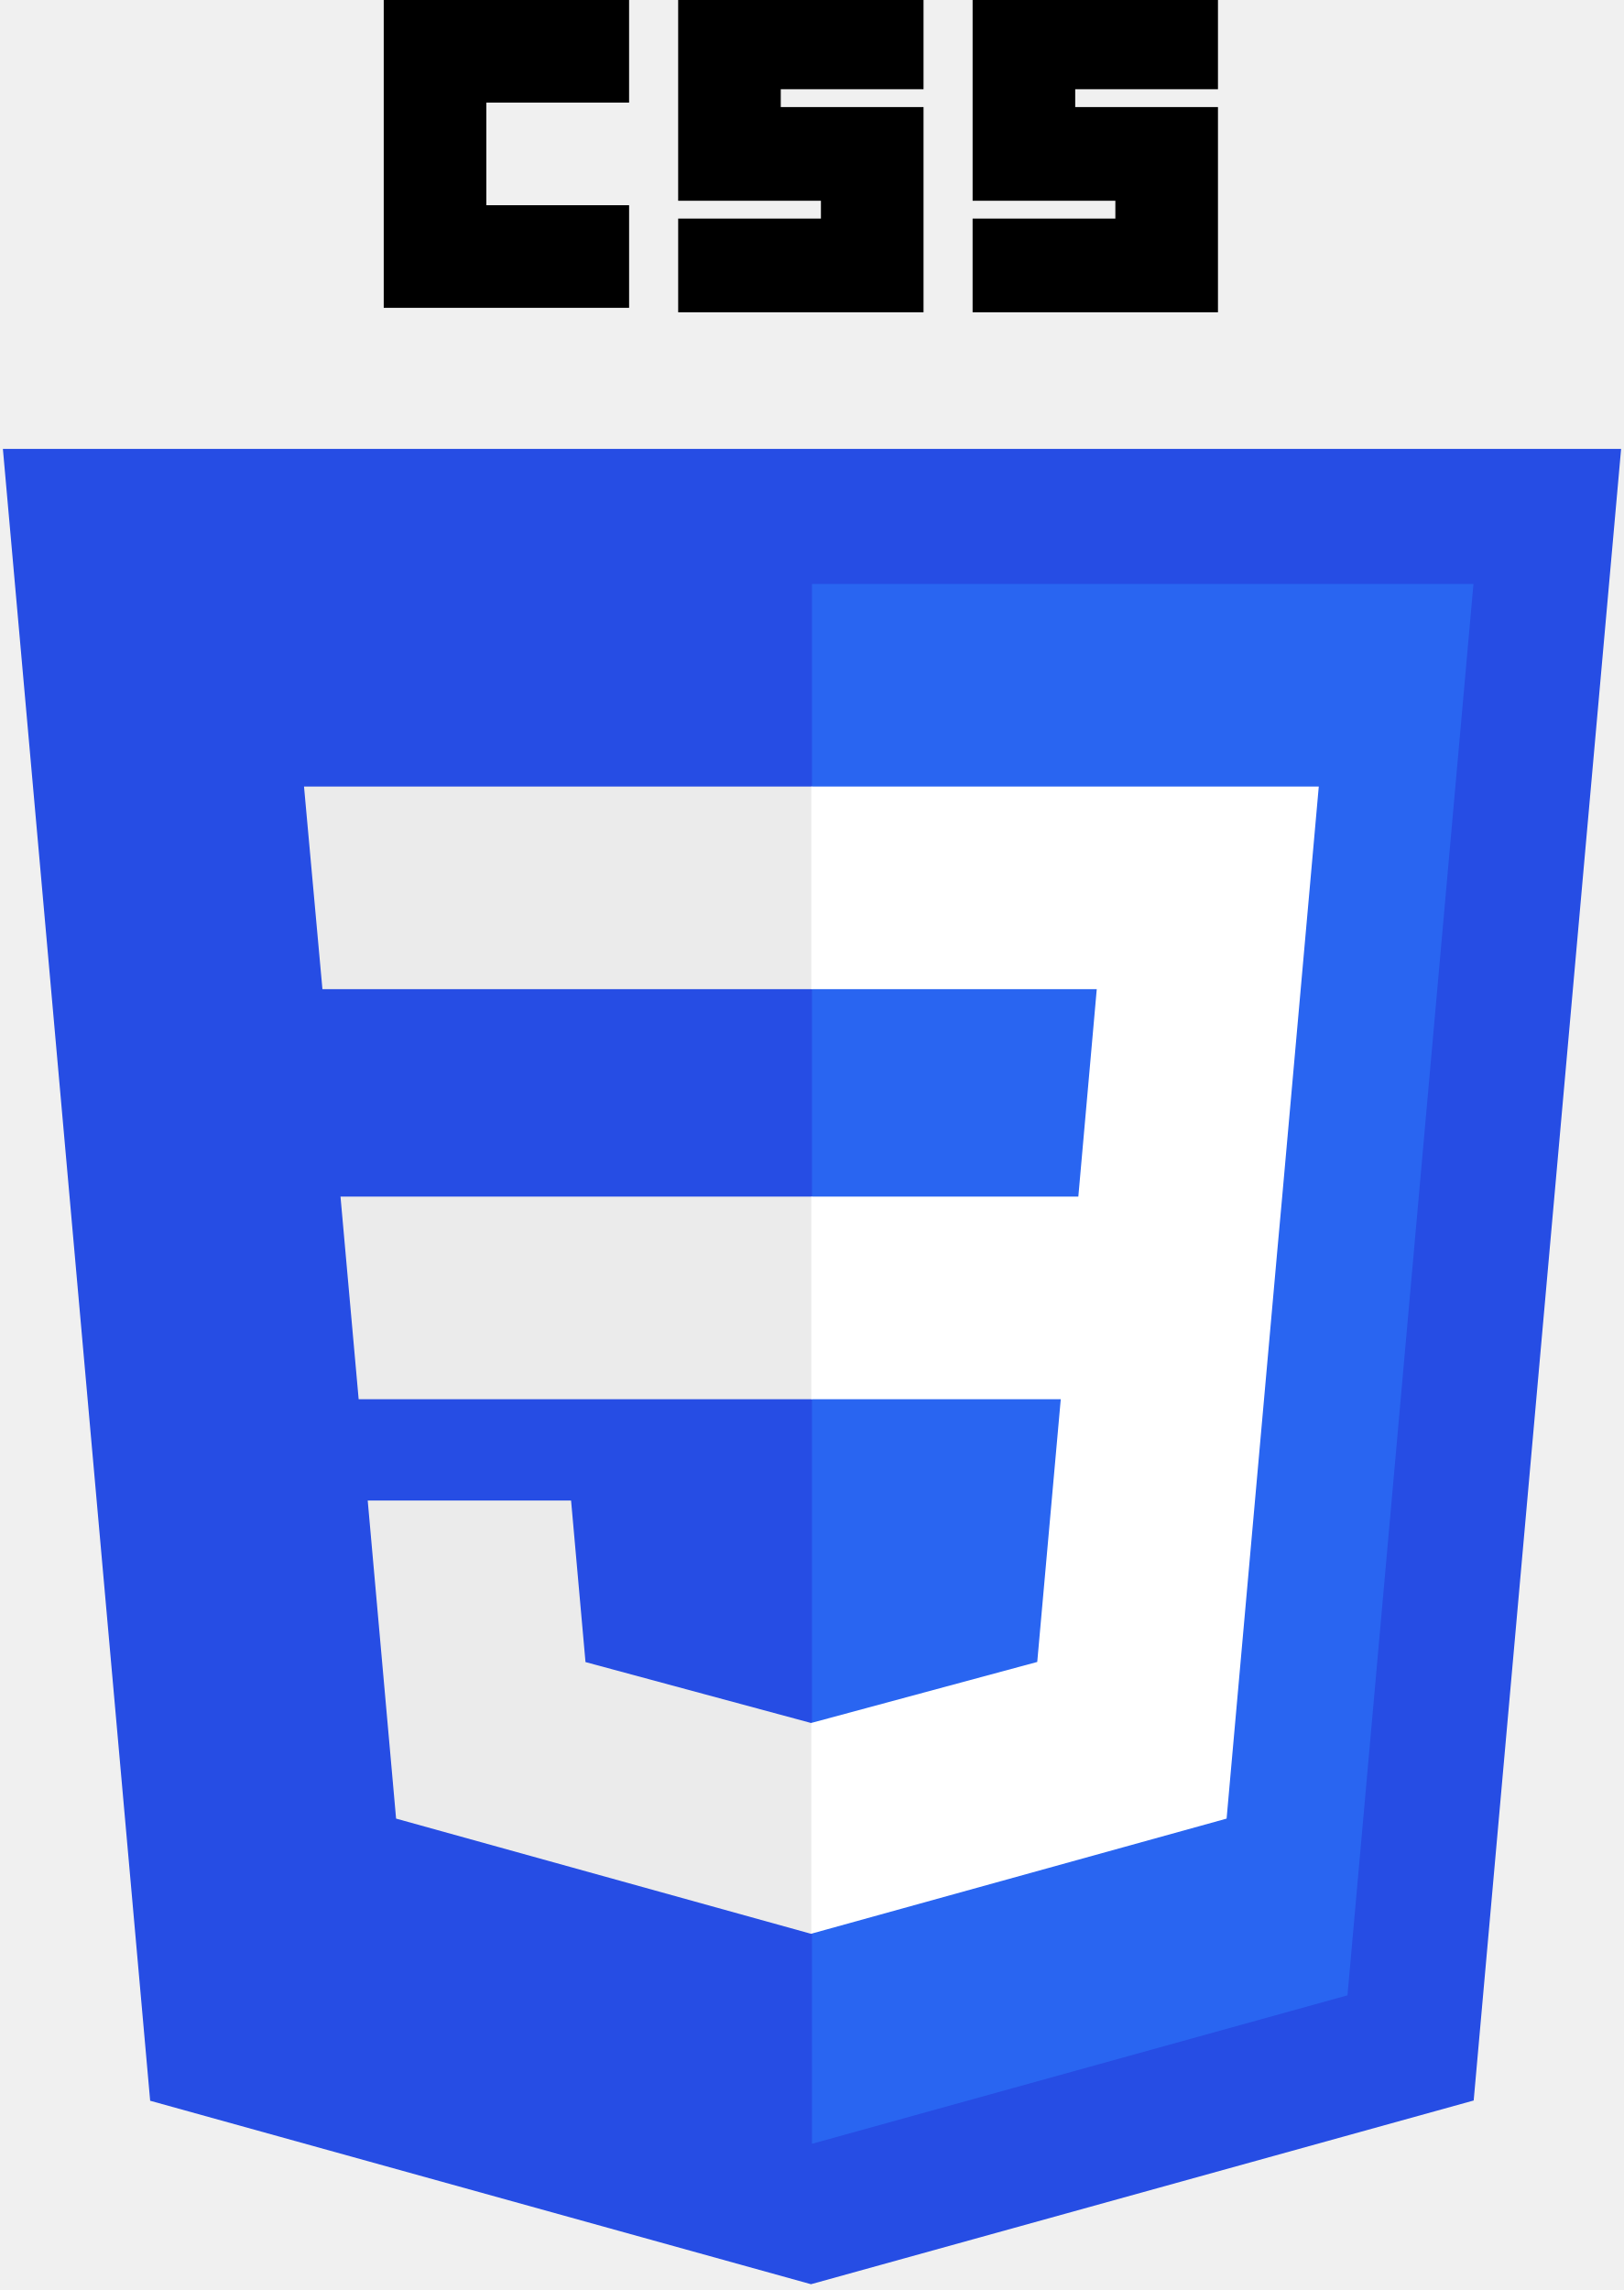
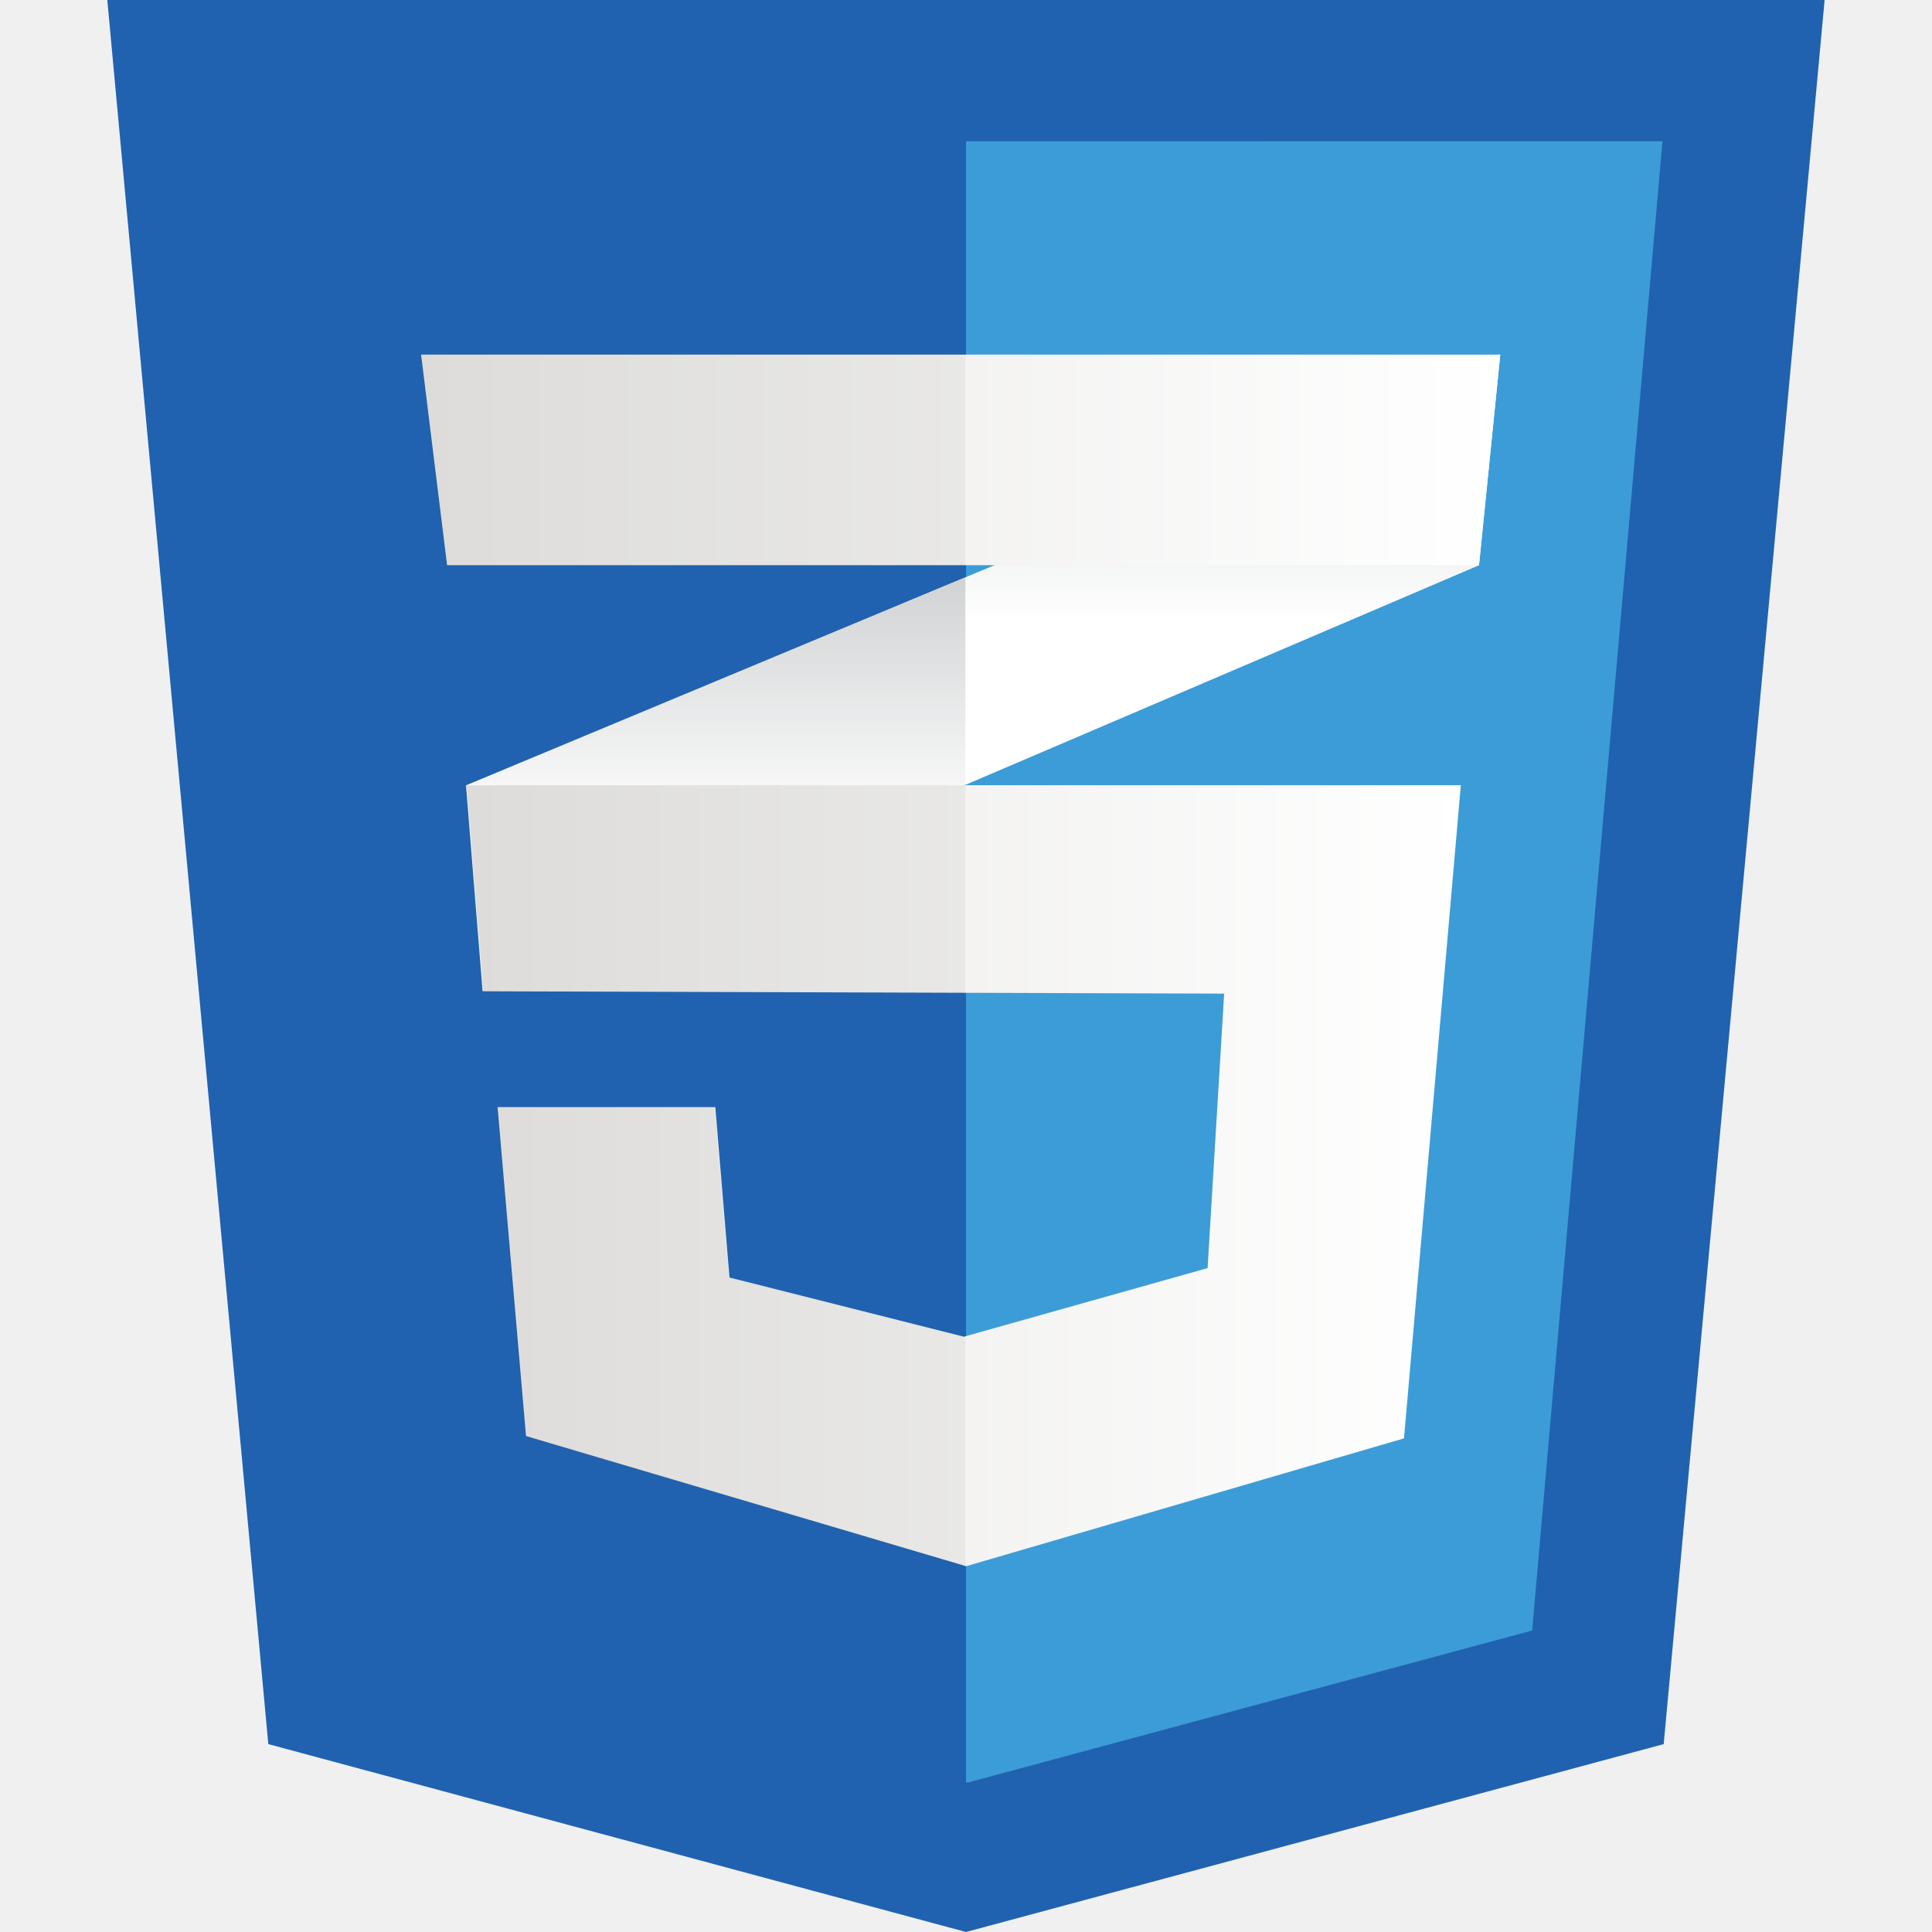
- <svg xmlns="http://www.w3.org/2000/svg" width="1773" height="2500" preserveAspectRatio="xMidYMid" viewBox="0 0 256 361" id="css">
-   <path fill="#264DE4" d="M127.844 360.088L23.662 331.166.445 70.766h255.11l-23.241 260.36-104.47 28.962z" />
-   <path fill="#2965F1" d="M212.417 314.547l19.86-222.49H128V337.95l84.417-23.403z" />
-   <path fill="#EBEBEB" d="M53.669 188.636l2.862 31.937H128v-31.937H53.669zM47.917 123.995l2.903 31.937H128v-31.937H47.917zM128 271.58l-.14.037-35.568-9.604-2.274-25.471h-32.06l4.474 50.146 65.421 18.16.147-.04V271.58z" />
-   <path d="M60.484 0h38.68v16.176H76.66v16.176h22.506v16.175H60.484V0zM106.901 0h38.681v14.066h-22.505v2.813h22.505v32.352h-38.68V34.46h22.505v-2.813H106.9V0zM153.319 0H192v14.066h-22.505v2.813H192v32.352h-38.681V34.46h22.505v-2.813H153.32V0z" />
-   <path fill="#FFF" d="M202.127 188.636l5.765-64.641H127.89v31.937h45.002l-2.906 32.704H127.89v31.937h39.327l-3.708 41.42-35.62 9.614v33.226l65.473-18.145.48-5.396 7.506-84.08.779-8.576z" />
+ <svg xmlns="http://www.w3.org/2000/svg" viewBox="0 0 24 24" id="css-alt">
+   <path fill="#2062AF" d="M20.667 21.666 12 24l-8.667-2.334L1.333 0h21.333l-1.999 21.666z" />
+   <path fill="#3C9CD7" d="M12 1.755v20.384l.02.005 7.013-1.889 1.619-18.501L12 1.755z" />
+   <path fill="#FFF" d="M11.992 7.172 5.789 9.756l.206 2.558 5.997-2.564 6.38-2.728.264-2.616-6.644 2.766z" />
+   <linearGradient id="a" x1="-1227.603" x2="-1227.603" y1="-1146.988" y2="-1148.095" gradientTransform="translate(5707.182 5336.404)scale(4.6418)" gradientUnits="userSpaceOnUse">
+     <stop offset=".387" stop-color="#d1d3d4" stop-opacity="0" />
+     <stop offset="1" stop-color="#d1d3d4" />
+   </linearGradient>
+   <path fill="url(#a)" d="m5.789 9.756.206 2.558 5.997-2.564V7.172L5.789 9.756z" />
+   <linearGradient id="b" x1="-1226.219" x2="-1226.219" y1="-1147.54" y2="-1148.691" gradientTransform="translate(5707.182 5336.404)scale(4.6418)" gradientUnits="userSpaceOnUse">
+     <stop offset=".387" stop-color="#d1d3d4" stop-opacity="0" />
+     <stop offset="1" stop-color="#d1d3d4" />
+   </linearGradient>
+   <path fill="url(#b)" d="m18.636 4.405-6.644 2.767v2.577l6.38-2.728.264-2.616z" />
+   <linearGradient id="c" x1="-1228.269" x2="-1225.609" y1="-1146.494" y2="-1146.494" gradientTransform="translate(5707.182 5336.404)scale(4.6418)" gradientUnits="userSpaceOnUse">
+     <stop offset="0" stop-color="#e8e7e5" />
+     <stop offset="1" stop-color="#fff" />
+   </linearGradient>
+   <path fill="url(#c)" d="m5.799 9.756.206 2.558 9.202.029-.206 3.41-3.028.852-2.911-.735-.176-2.117H6.181l.353 4.086 5.468 1.617 5.439-1.588.706-8.114H5.799z" />
+   <path d="M11.992 9.756H5.789l.206 2.558 5.997.019V9.756zm0 6.841-.029.008-2.91-.735-.176-2.117H6.171l.353 4.086 5.468 1.617v-2.859z" opacity=".05" />
+   <linearGradient id="d" x1="-1228.392" x2="-1225.504" y1="-1148.41" y2="-1148.41" gradientTransform="translate(5707.182 5336.404)scale(4.6418)" gradientUnits="userSpaceOnUse">
+     <stop offset="0" stop-color="#e8e7e5" />
+     <stop offset="1" stop-color="#fff" />
+   </linearGradient>
+   <path fill="url(#d)" d="M5.231 4.405h13.406l-.264 2.616H5.554l-.323-2.616z" />
+   <path d="M11.992 4.405H5.231l.323 2.616h6.438V4.405z" opacity=".05" />
</svg>
